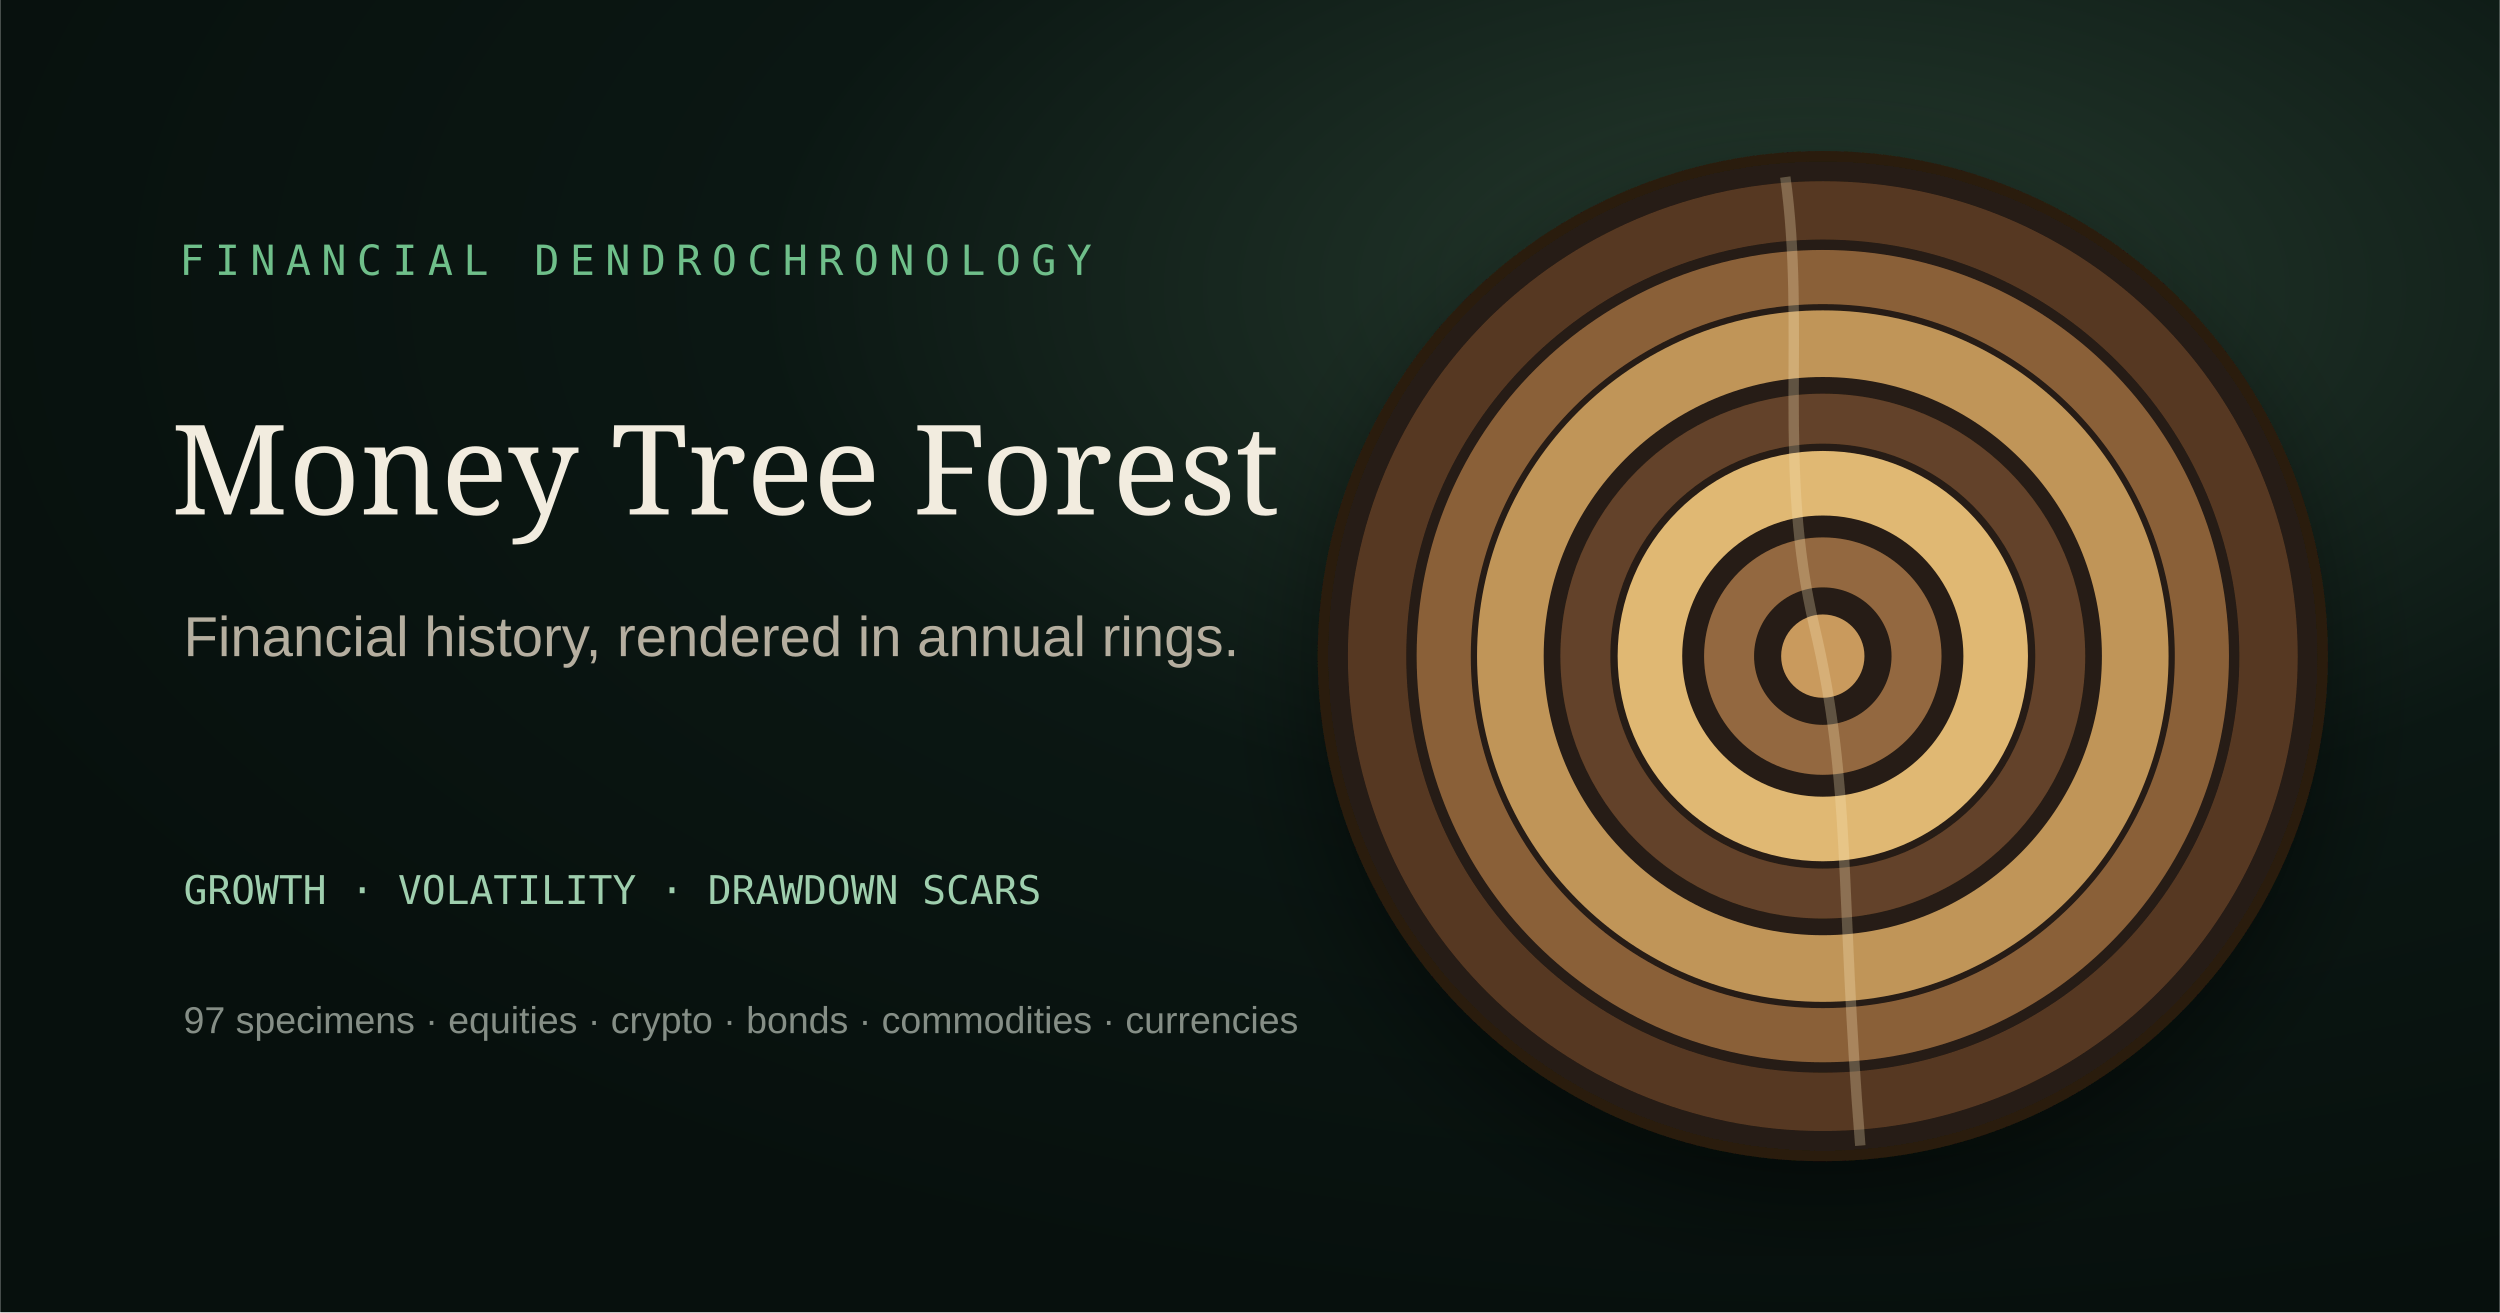
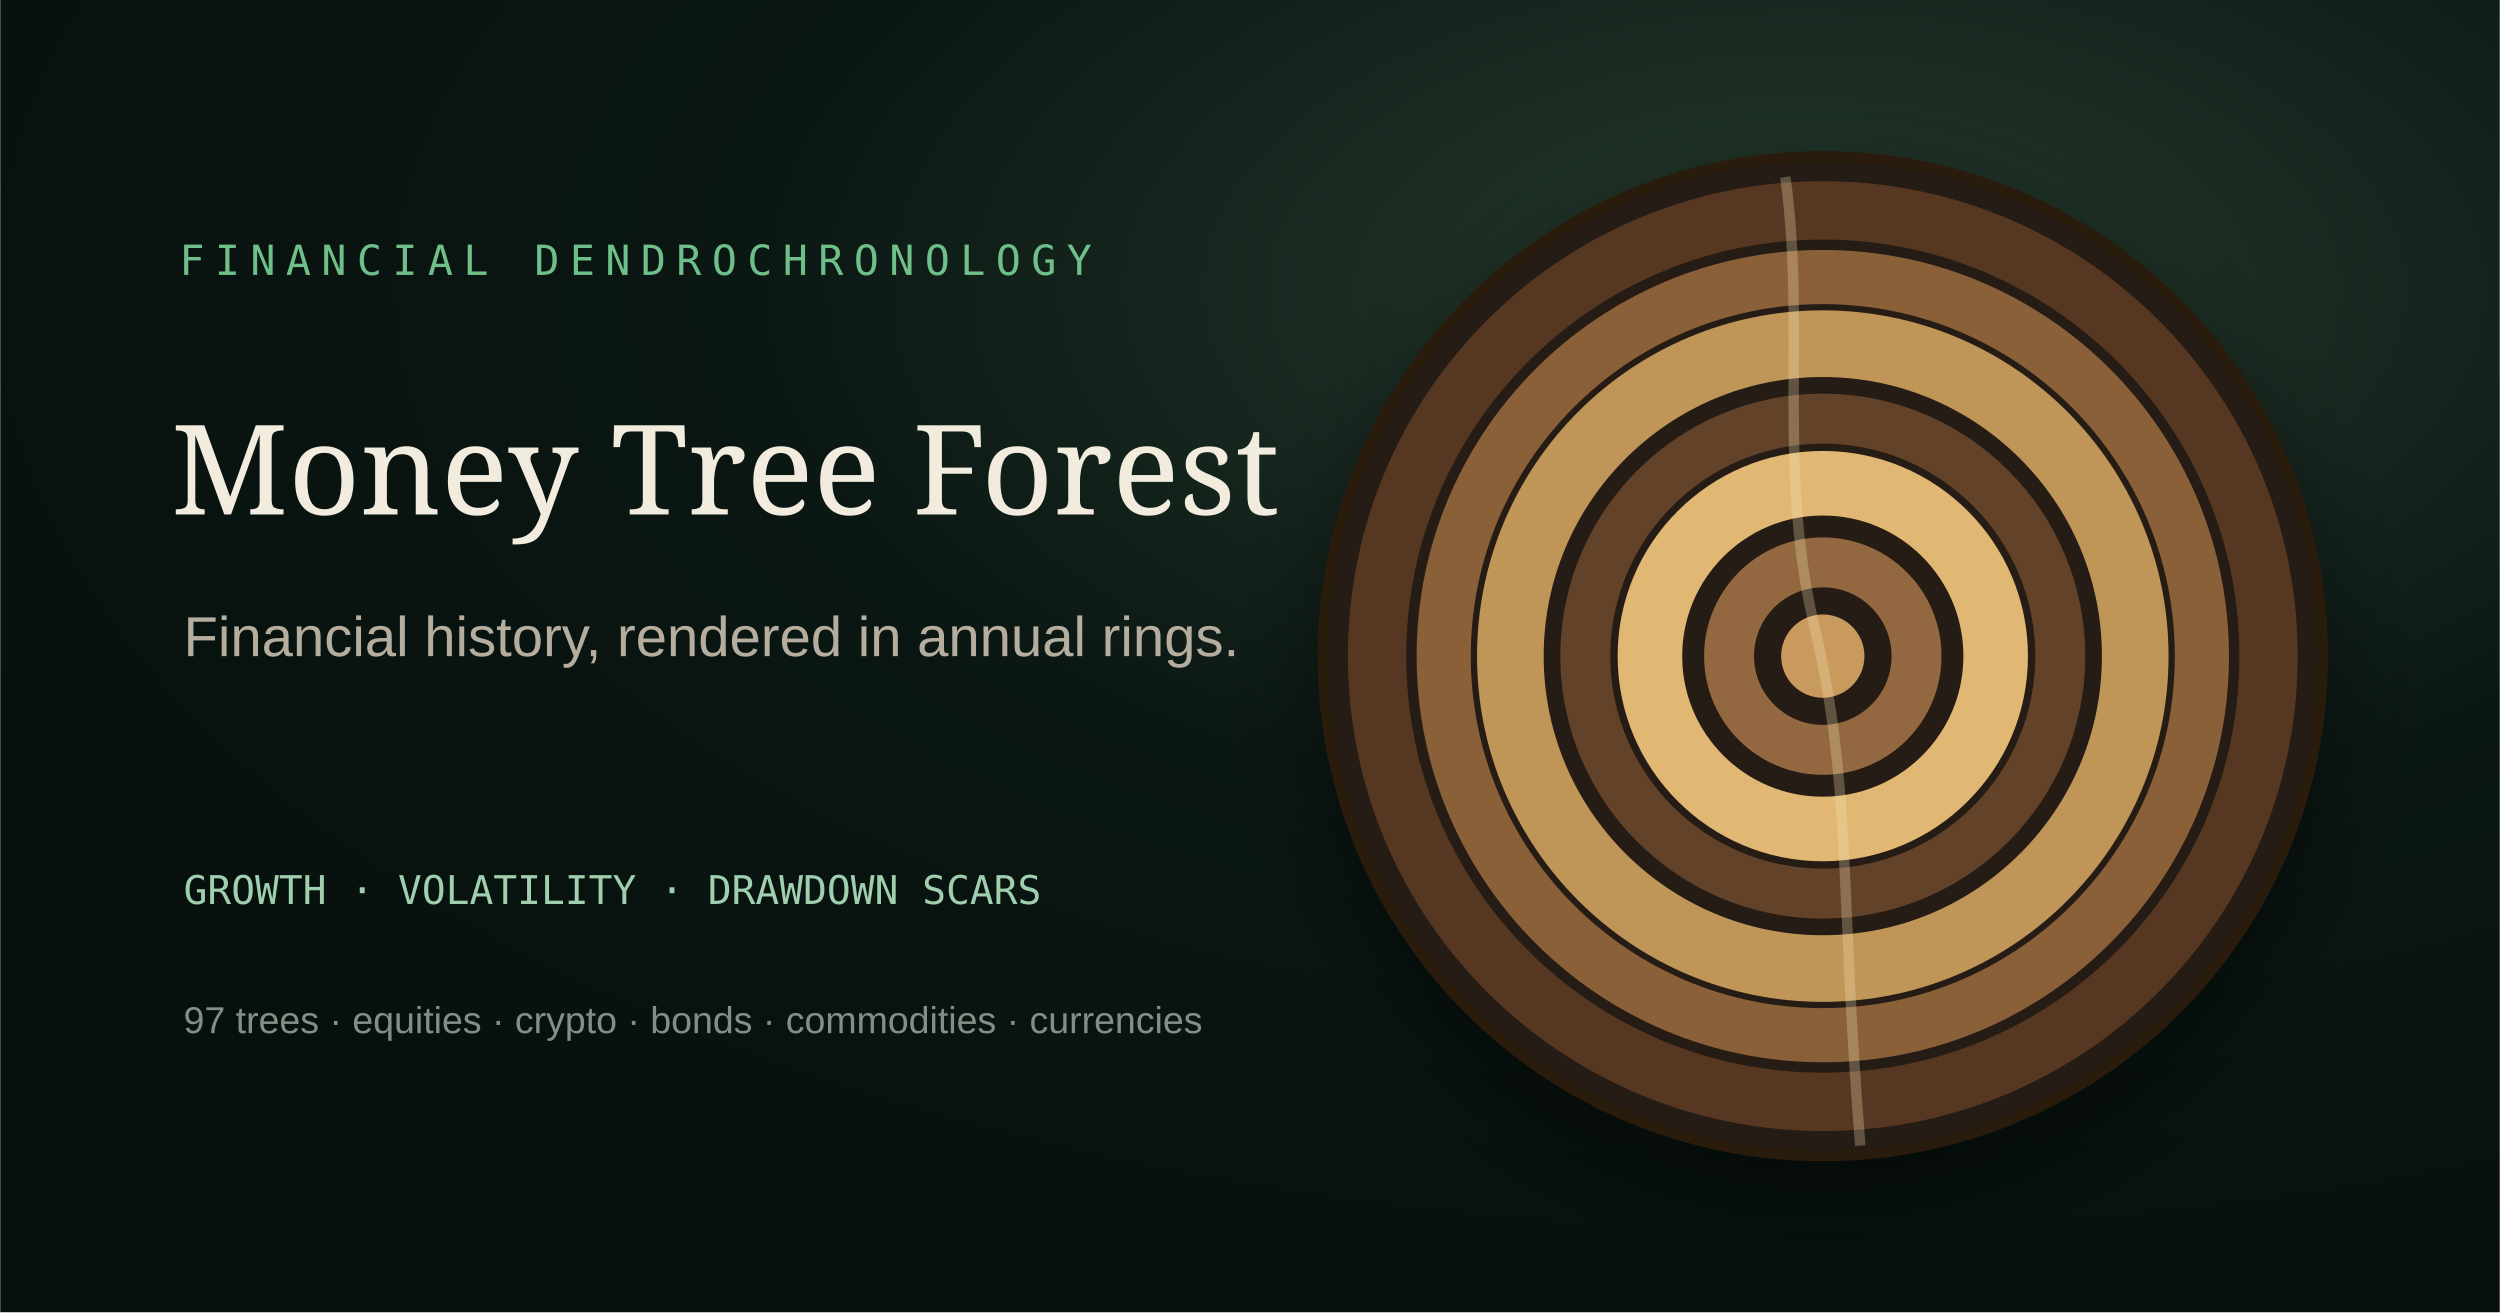
<svg xmlns="http://www.w3.org/2000/svg" width="924" height="485" viewBox="0 0 1200 630">
  <defs>
    <radialGradient id="bg" cx="72%" cy="22%" r="80%">
      <stop stop-color="#263b2e" />
      <stop offset=".52" stop-color="#0b1713" />
      <stop offset="1" stop-color="#07100d" />
    </radialGradient>
    <filter id="shadow">
      <feDropShadow dx="0" dy="18" stdDeviation="24" flood-color="#000" flood-opacity=".45" />
    </filter>
  </defs>
  <rect width="1200" height="630" fill="url(#bg)" />
  <g transform="translate(875 315)" filter="url(#shadow)">
    <circle r="240" fill="#261b13" stroke="#2a1a0e" stroke-width="5" />
    <circle r="214" fill="none" stroke="#573923" stroke-width="28" />
    <circle r="182" fill="none" stroke="#8a6039" stroke-width="26" />
    <circle r="150" fill="none" stroke="#c09559" stroke-width="32" />
    <circle r="114" fill="none" stroke="#634229" stroke-width="24" />
    <circle r="83" fill="none" stroke="#e0b873" stroke-width="31" />
    <circle r="45" fill="none" stroke="#93683f" stroke-width="24" />
    <circle r="20" fill="#c99a5d" />
    <path d="M-18-230C-8-158-22-90-4-14S8 111 18 235" fill="none" stroke="#f6e4ba" stroke-opacity=".28" stroke-width="5" />
  </g>
  <text x="86" y="132" fill="#6fbf8a" font-family="ui-monospace,Menlo,monospace" font-size="20" letter-spacing="5">FINANCIAL DENDROCHRONOLOGY</text>
  <text x="82" y="247" fill="#f2ecdf" font-family="Georgia,serif" font-size="60">Money Tree Forest</text>
  <text x="88" y="315" fill="#b5ae9f" font-family="Arial,sans-serif" font-size="27">Financial history, rendered in annual rings.</text>
  <text x="88" y="434" fill="#9fcfae" font-family="ui-monospace,Menlo,monospace" font-size="19">GROWTH · VOLATILITY · DRAWDOWN SCARS</text>
-   <text x="88" y="496" fill="#858e86" font-family="Arial,sans-serif" font-size="18">97 specimens · equities · crypto · bonds · commodities · currencies</text>
+   <text x="88" y="496" fill="#858e86" font-family="Arial,sans-serif" font-size="18">97 trees · equities · crypto · bonds · commodities · currencies</text>
</svg>
